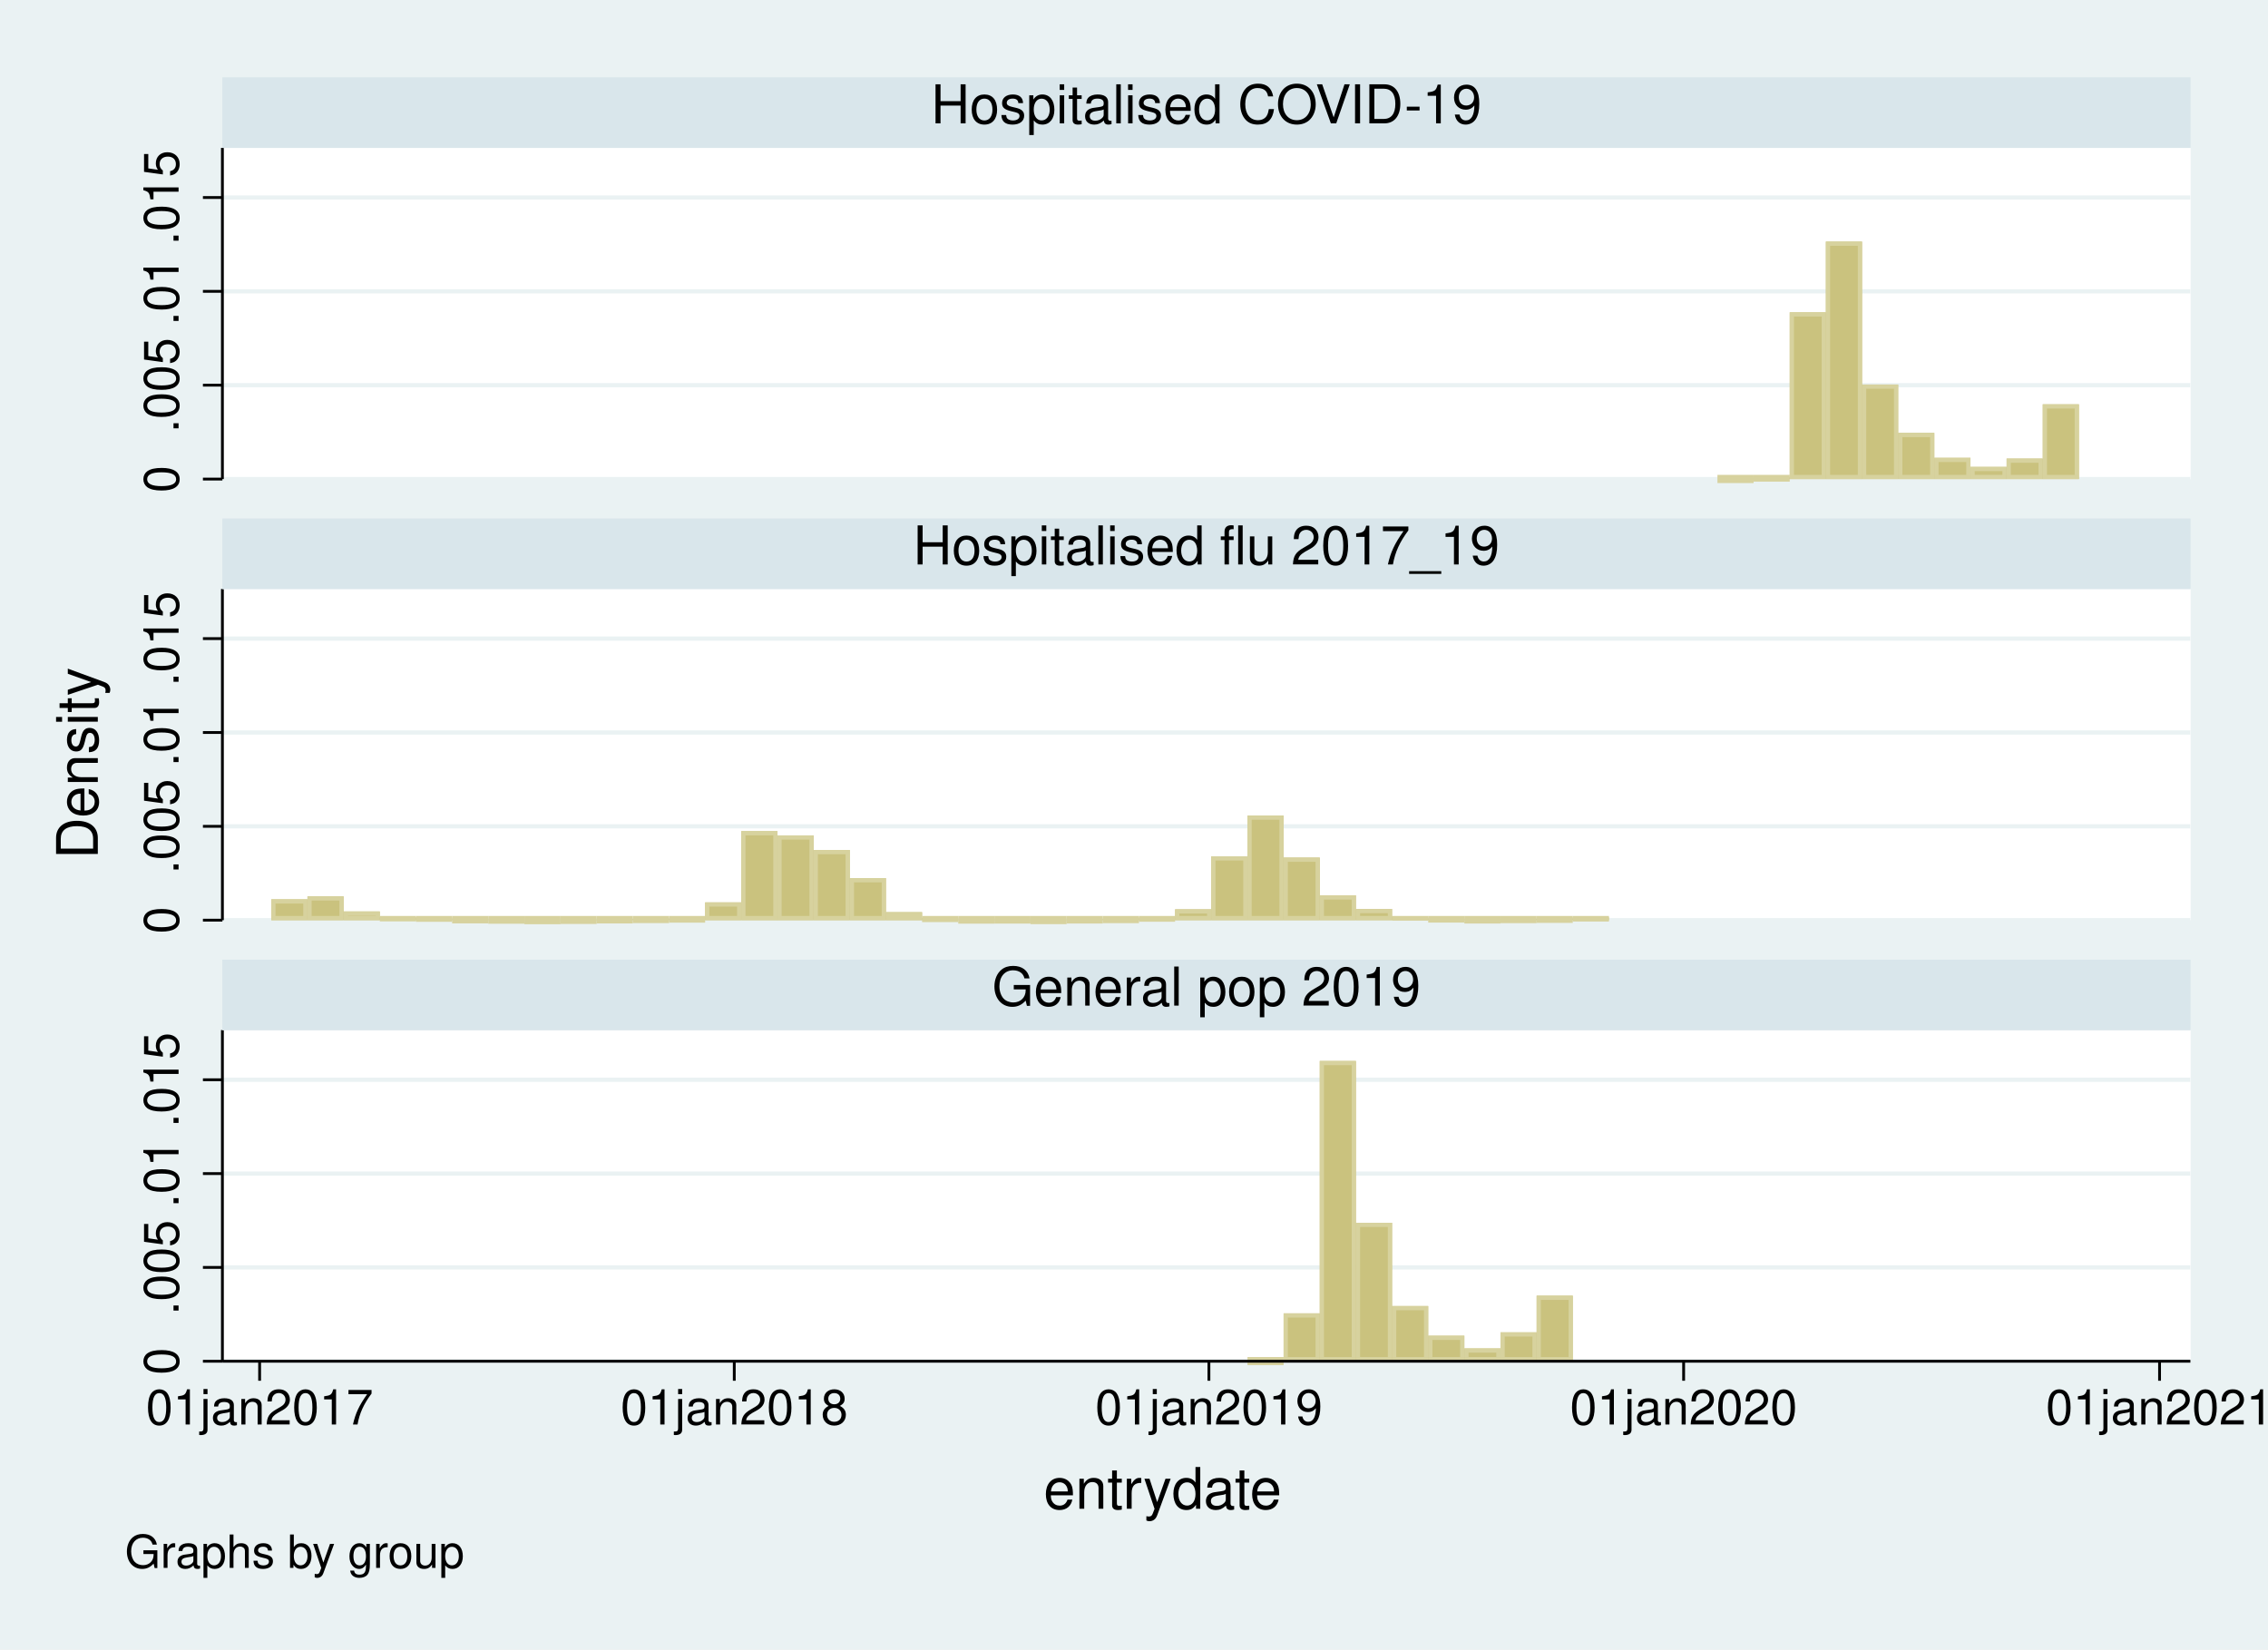
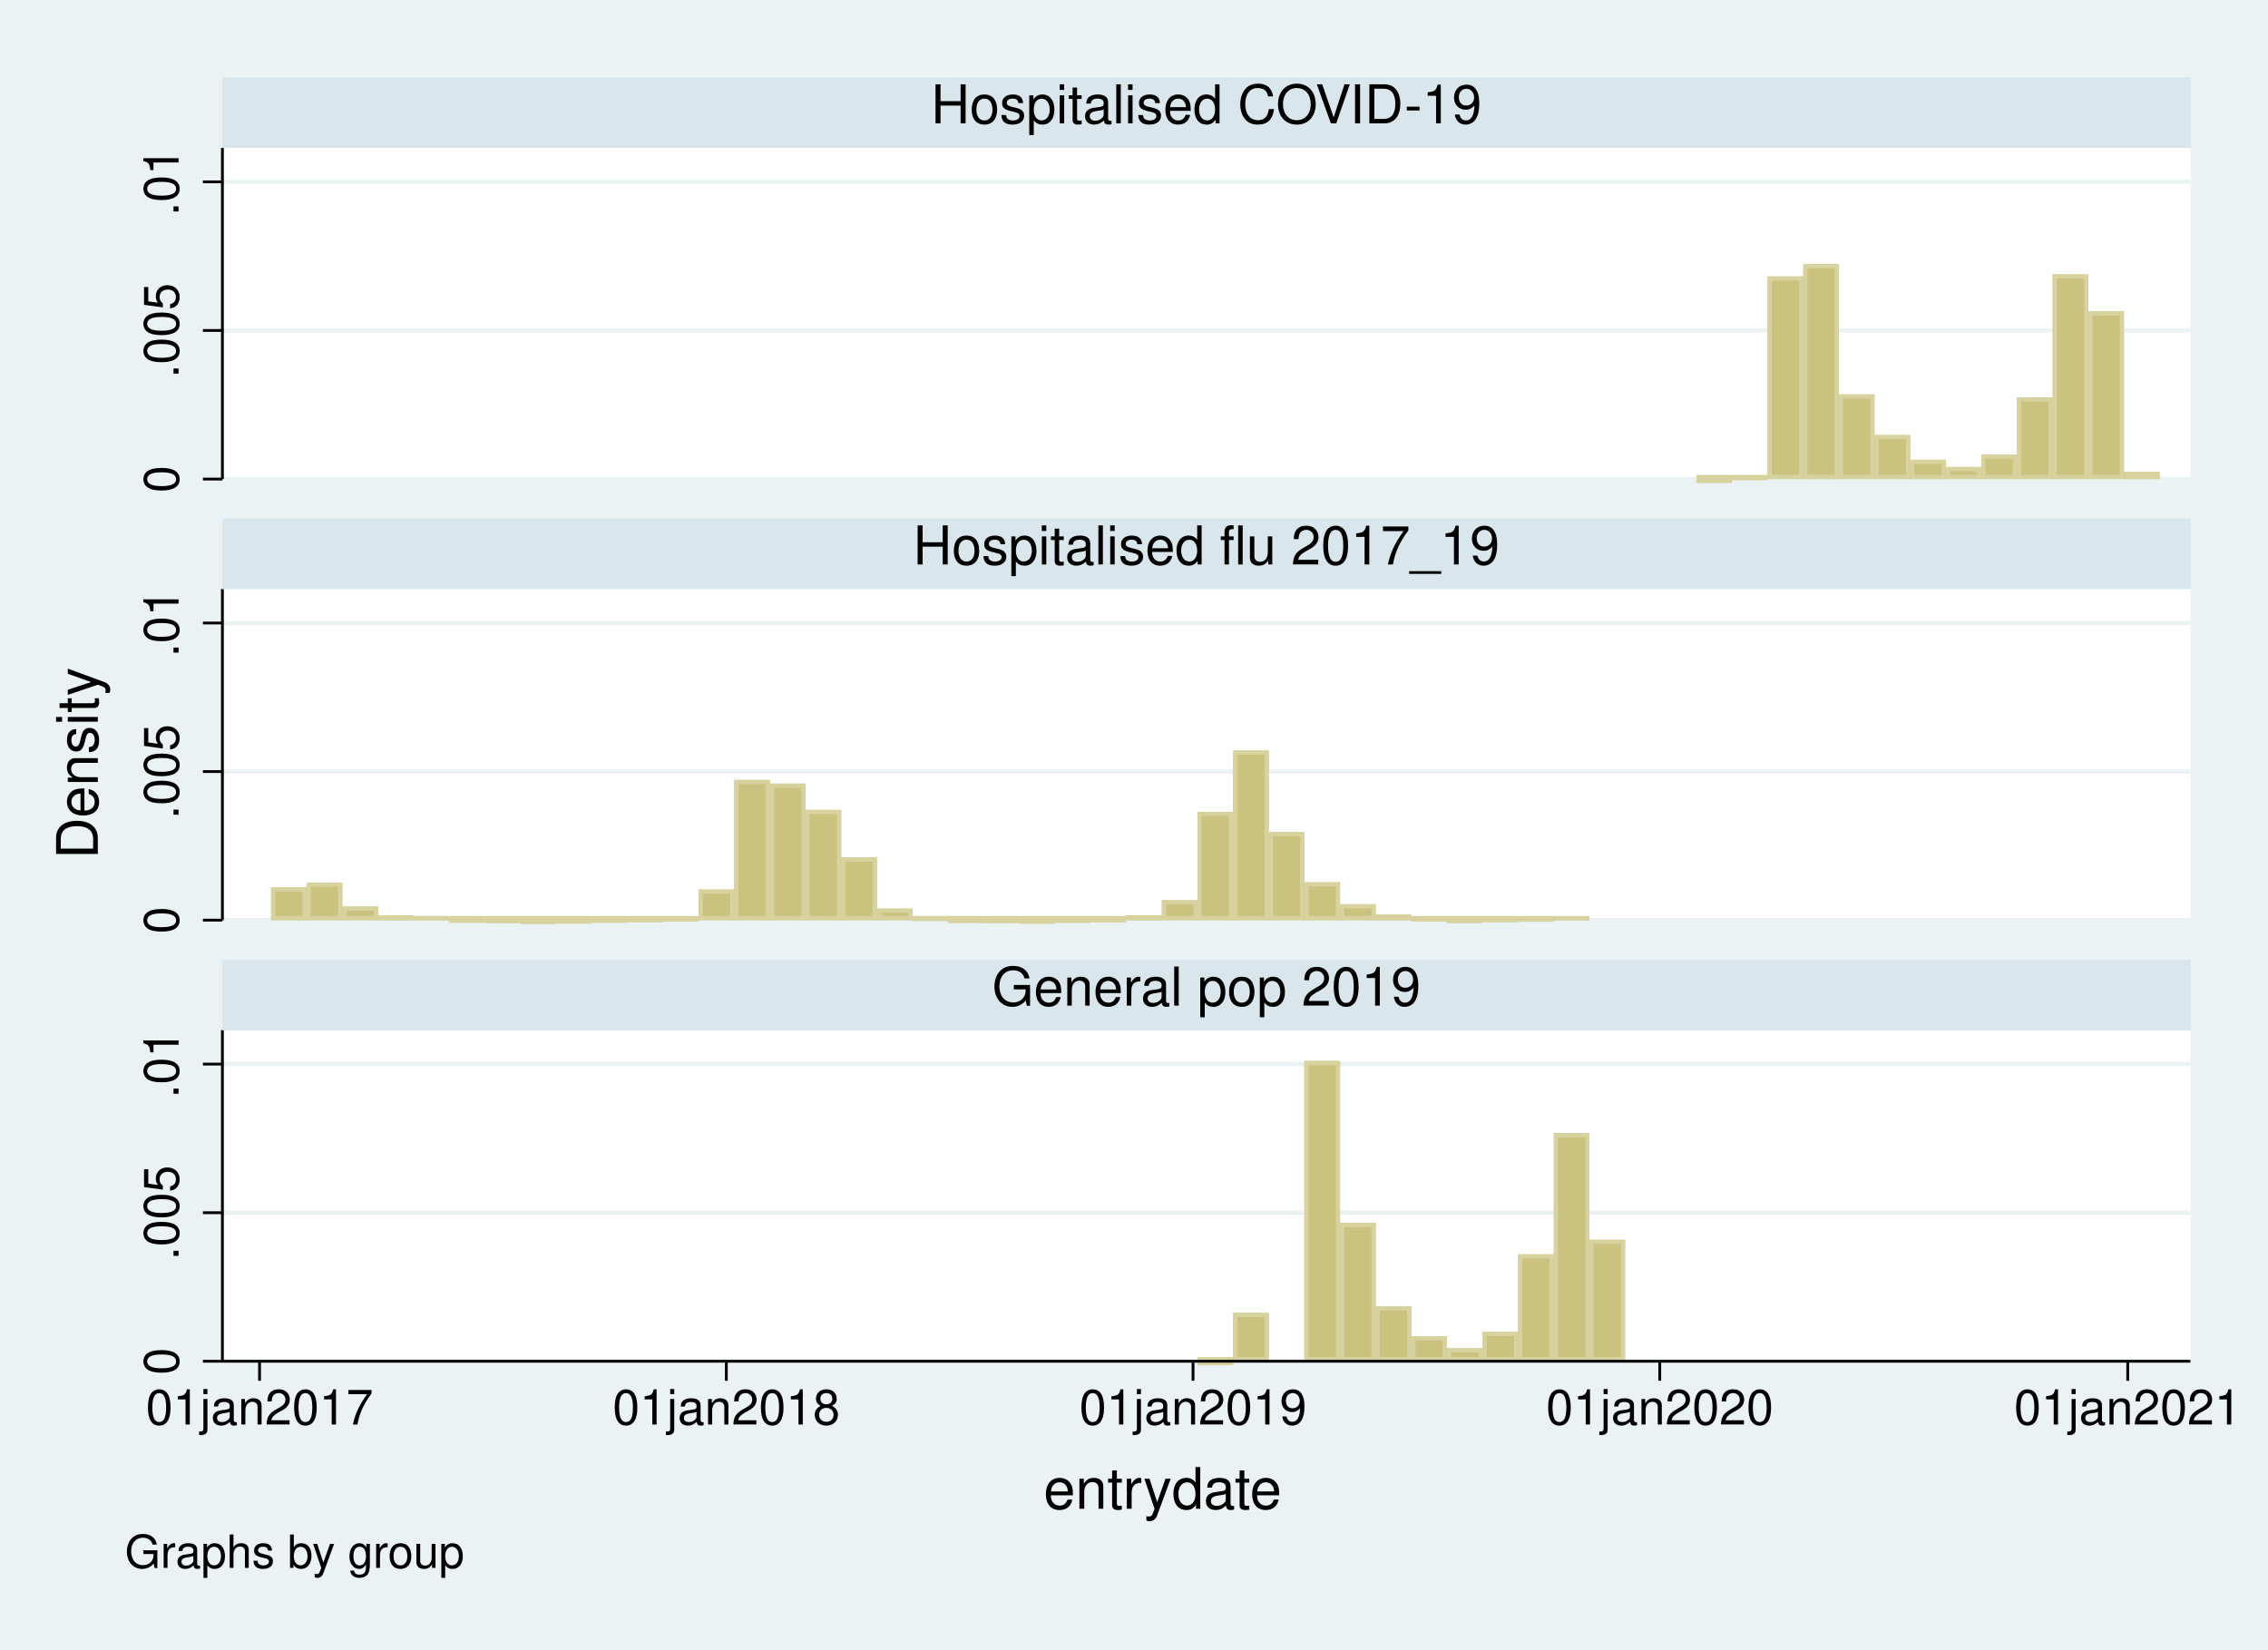
<svg xmlns="http://www.w3.org/2000/svg" version="1.1" width="5.50in" height="4.00in" viewBox="0 0 3960 2880">
  <rect x="0" y="0" width="3960" height="2880" style="fill:#EAF2F3;stroke:none" />
  <rect x="0.00" y="0.00" width="3959.88" height="2880.00" style="fill:#EAF2F3" />
  <rect x="2.88" y="2.88" width="3954.12" height="2874.24" style="fill:none;stroke:#EAF2F3;stroke-width:5.76" />
  <rect x="388.33" y="258.27" width="3436.17" height="578.30" style="fill:#FFFFFF" />
  <rect x="390.78" y="260.72" width="3431.27" height="573.41" style="fill:none;stroke:#FFFFFF;stroke-width:4.90" />
  <line x1="388.33" y1="836.58" x2="3824.49" y2="836.58" style="stroke:#EAF2F3;stroke-width:7.34" />
-   <line x1="388.33" y1="672.60" x2="3824.49" y2="672.60" style="stroke:#EAF2F3;stroke-width:7.34" />
-   <line x1="388.33" y1="508.75" x2="3824.49" y2="508.75" style="stroke:#EAF2F3;stroke-width:7.34" />
-   <line x1="388.33" y1="344.90" x2="3824.49" y2="344.90" style="stroke:#EAF2F3;stroke-width:7.34" />
+   <line x1="388.33" y1="577.06" x2="3824.49" y2="577.06" style="stroke:#EAF2F3;stroke-width:7.34" />
+   <line x1="388.33" y1="317.55" x2="3824.49" y2="317.55" style="stroke:#EAF2F3;stroke-width:7.34" />
  <rect x="388.33" y="1028.52" width="3436.17" height="578.30" style="fill:#FFFFFF" />
  <rect x="390.78" y="1030.97" width="3431.27" height="573.41" style="fill:none;stroke:#FFFFFF;stroke-width:4.90" />
  <line x1="388.33" y1="1606.82" x2="3824.49" y2="1606.82" style="stroke:#EAF2F3;stroke-width:7.34" />
-   <line x1="388.33" y1="1442.97" x2="3824.49" y2="1442.97" style="stroke:#EAF2F3;stroke-width:7.34" />
-   <line x1="388.33" y1="1279.12" x2="3824.49" y2="1279.12" style="stroke:#EAF2F3;stroke-width:7.34" />
-   <line x1="388.33" y1="1115.15" x2="3824.49" y2="1115.15" style="stroke:#EAF2F3;stroke-width:7.34" />
+   <line x1="388.33" y1="1347.31" x2="3824.49" y2="1347.31" style="stroke:#EAF2F3;stroke-width:7.34" />
+   <line x1="388.33" y1="1087.92" x2="3824.49" y2="1087.92" style="stroke:#EAF2F3;stroke-width:7.34" />
  <rect x="388.33" y="1798.76" width="3436.17" height="578.30" style="fill:#FFFFFF" />
  <rect x="390.78" y="1801.21" width="3431.27" height="573.41" style="fill:none;stroke:#FFFFFF;stroke-width:4.90" />
  <line x1="388.33" y1="2377.06" x2="3824.49" y2="2377.06" style="stroke:#EAF2F3;stroke-width:7.34" />
-   <line x1="388.33" y1="2213.21" x2="3824.49" y2="2213.21" style="stroke:#EAF2F3;stroke-width:7.34" />
-   <line x1="388.33" y1="2049.36" x2="3824.49" y2="2049.36" style="stroke:#EAF2F3;stroke-width:7.34" />
-   <line x1="388.33" y1="1885.51" x2="3824.49" y2="1885.51" style="stroke:#EAF2F3;stroke-width:7.34" />
-   <rect x="2998.71" y="836.20" width="63.11" height="0.37" style="fill:#CAC27E" />
-   <rect x="3002.38" y="832.90" width="55.77" height="6.97" style="fill:none;stroke:#D7D29E;stroke-width:7.34" />
-   <rect x="3061.82" y="833.73" width="63.11" height="2.85" style="fill:#CAC27E" />
-   <rect x="3065.49" y="832.90" width="55.77" height="4.50" style="fill:none;stroke:#D7D29E;stroke-width:7.34" />
-   <rect x="3124.93" y="545.38" width="63.11" height="291.19" style="fill:#CAC27E" />
-   <rect x="3128.61" y="549.06" width="55.77" height="283.85" style="fill:none;stroke:#D7D29E;stroke-width:7.34" />
-   <rect x="3188.05" y="421.88" width="63.11" height="414.70" style="fill:#CAC27E" />
-   <rect x="3191.72" y="425.55" width="55.77" height="407.36" style="fill:none;stroke:#D7D29E;stroke-width:7.34" />
-   <rect x="3251.16" y="671.49" width="63.11" height="165.09" style="fill:#CAC27E" />
-   <rect x="3254.83" y="675.16" width="55.77" height="157.74" style="fill:none;stroke:#D7D29E;stroke-width:7.34" />
-   <rect x="3314.27" y="756.01" width="63.11" height="80.56" style="fill:#CAC27E" />
-   <rect x="3317.94" y="759.68" width="55.77" height="73.22" style="fill:none;stroke:#D7D29E;stroke-width:7.34" />
-   <rect x="3377.39" y="799.45" width="63.11" height="37.13" style="fill:#CAC27E" />
-   <rect x="3381.06" y="803.12" width="55.77" height="29.78" style="fill:none;stroke:#D7D29E;stroke-width:7.34" />
-   <rect x="3440.50" y="815.29" width="63.11" height="21.29" style="fill:#CAC27E" />
-   <rect x="3444.17" y="818.96" width="55.77" height="13.94" style="fill:none;stroke:#D7D29E;stroke-width:7.34" />
-   <rect x="3503.61" y="800.81" width="63.11" height="35.76" style="fill:#CAC27E" />
-   <rect x="3507.28" y="804.48" width="55.77" height="28.42" style="fill:none;stroke:#D7D29E;stroke-width:7.34" />
-   <rect x="3566.72" y="706.02" width="63.11" height="130.56" style="fill:#CAC27E" />
-   <rect x="3570.39" y="709.69" width="55.77" height="123.22" style="fill:none;stroke:#D7D29E;stroke-width:7.34" />
-   <rect x="473.71" y="1570.44" width="63.11" height="36.38" style="fill:#CAC27E" />
-   <rect x="477.39" y="1574.11" width="55.77" height="29.04" style="fill:none;stroke:#D7D29E;stroke-width:7.34" />
-   <rect x="536.83" y="1565.24" width="63.11" height="41.58" style="fill:#CAC27E" />
-   <rect x="540.50" y="1568.91" width="55.77" height="34.24" style="fill:none;stroke:#D7D29E;stroke-width:7.34" />
-   <rect x="600.06" y="1591.60" width="63.11" height="15.22" style="fill:#CAC27E" />
-   <rect x="603.74" y="1595.27" width="55.77" height="7.88" style="fill:none;stroke:#D7D29E;stroke-width:7.34" />
-   <rect x="663.18" y="1601.62" width="63.11" height="5.20" style="fill:#CAC27E" />
-   <rect x="666.85" y="1603.15" width="55.77" height="2.15" style="fill:none;stroke:#D7D29E;stroke-width:7.34" />
-   <rect x="726.29" y="1602.37" width="63.11" height="4.46" style="fill:#CAC27E" />
-   <rect x="729.96" y="1603.15" width="55.77" height="2.89" style="fill:none;stroke:#D7D29E;stroke-width:7.34" />
-   <rect x="789.40" y="1605.09" width="63.11" height="1.73" style="fill:#CAC27E" />
-   <rect x="793.07" y="1603.15" width="55.77" height="5.61" style="fill:none;stroke:#D7D29E;stroke-width:7.34" />
-   <rect x="852.51" y="1605.71" width="63.11" height="1.11" style="fill:#CAC27E" />
-   <rect x="856.19" y="1603.15" width="55.77" height="6.23" style="fill:none;stroke:#D7D29E;stroke-width:7.34" />
-   <rect x="915.63" y="1606.57" width="63.11" height="0.25" style="fill:#CAC27E" />
-   <rect x="919.30" y="1603.15" width="55.77" height="7.10" style="fill:none;stroke:#D7D29E;stroke-width:7.34" />
-   <rect x="978.74" y="1606.08" width="63.11" height="0.74" style="fill:#CAC27E" />
-   <rect x="982.41" y="1603.15" width="55.77" height="6.60" style="fill:none;stroke:#D7D29E;stroke-width:7.34" />
-   <rect x="1041.85" y="1605.21" width="63.11" height="1.61" style="fill:#CAC27E" />
-   <rect x="1045.52" y="1603.15" width="55.77" height="5.73" style="fill:none;stroke:#D7D29E;stroke-width:7.34" />
-   <rect x="1104.96" y="1604.59" width="63.11" height="2.23" style="fill:#CAC27E" />
-   <rect x="1108.64" y="1603.15" width="55.77" height="5.12" style="fill:none;stroke:#D7D29E;stroke-width:7.34" />
-   <rect x="1168.08" y="1603.85" width="63.11" height="2.97" style="fill:#CAC27E" />
-   <rect x="1171.75" y="1603.15" width="55.77" height="4.37" style="fill:none;stroke:#D7D29E;stroke-width:7.34" />
-   <rect x="1231.19" y="1575.76" width="63.11" height="31.06" style="fill:#CAC27E" />
-   <rect x="1234.86" y="1579.43" width="55.77" height="23.72" style="fill:none;stroke:#D7D29E;stroke-width:7.34" />
-   <rect x="1294.30" y="1451.39" width="63.24" height="155.43" style="fill:#CAC27E" />
-   <rect x="1297.97" y="1455.06" width="55.89" height="148.09" style="fill:none;stroke:#D7D29E;stroke-width:7.34" />
-   <rect x="1357.41" y="1458.81" width="63.24" height="148.01" style="fill:#CAC27E" />
-   <rect x="1361.09" y="1462.48" width="55.89" height="140.67" style="fill:none;stroke:#D7D29E;stroke-width:7.34" />
-   <rect x="1420.65" y="1484.30" width="63.11" height="122.52" style="fill:#CAC27E" />
-   <rect x="1424.32" y="1487.98" width="55.77" height="115.17" style="fill:none;stroke:#D7D29E;stroke-width:7.34" />
-   <rect x="1483.76" y="1533.43" width="63.11" height="73.39" style="fill:#CAC27E" />
-   <rect x="1487.43" y="1537.11" width="55.77" height="66.04" style="fill:none;stroke:#D7D29E;stroke-width:7.34" />
-   <rect x="1546.88" y="1592.84" width="63.11" height="13.98" style="fill:#CAC27E" />
-   <rect x="1550.55" y="1596.51" width="55.77" height="6.64" style="fill:none;stroke:#D7D29E;stroke-width:7.34" />
-   <rect x="1609.99" y="1602.86" width="63.11" height="3.96" style="fill:#CAC27E" />
-   <rect x="1613.66" y="1603.15" width="55.77" height="3.38" style="fill:none;stroke:#D7D29E;stroke-width:7.34" />
-   <rect x="1673.10" y="1605.58" width="63.11" height="1.24" style="fill:#CAC27E" />
-   <rect x="1676.77" y="1603.15" width="55.77" height="6.11" style="fill:none;stroke:#D7D29E;stroke-width:7.34" />
-   <rect x="1736.21" y="1605.46" width="63.11" height="1.36" style="fill:#CAC27E" />
-   <rect x="1739.88" y="1603.15" width="55.77" height="5.98" style="fill:none;stroke:#D7D29E;stroke-width:7.34" />
-   <rect x="1799.33" y="1606.45" width="63.11" height="0.37" style="fill:#CAC27E" />
-   <rect x="1803.00" y="1603.15" width="55.77" height="6.97" style="fill:none;stroke:#D7D29E;stroke-width:7.34" />
-   <rect x="1862.44" y="1605.34" width="63.11" height="1.49" style="fill:#CAC27E" />
-   <rect x="1866.11" y="1603.15" width="55.77" height="5.86" style="fill:none;stroke:#D7D29E;stroke-width:7.34" />
-   <rect x="1925.55" y="1604.72" width="63.11" height="2.10" style="fill:#CAC27E" />
-   <rect x="1929.22" y="1603.15" width="55.77" height="5.24" style="fill:none;stroke:#D7D29E;stroke-width:7.34" />
-   <rect x="1988.66" y="1602.24" width="63.11" height="4.58" style="fill:#CAC27E" />
-   <rect x="1992.33" y="1603.15" width="55.77" height="2.76" style="fill:none;stroke:#D7D29E;stroke-width:7.34" />
-   <rect x="2051.78" y="1587.89" width="63.11" height="18.93" style="fill:#CAC27E" />
-   <rect x="2055.45" y="1591.56" width="55.77" height="11.59" style="fill:none;stroke:#D7D29E;stroke-width:7.34" />
-   <rect x="2114.89" y="1495.32" width="63.24" height="111.50" style="fill:#CAC27E" />
-   <rect x="2118.56" y="1498.99" width="55.89" height="104.16" style="fill:none;stroke:#D7D29E;stroke-width:7.34" />
-   <rect x="2178.12" y="1424.16" width="63.11" height="182.66" style="fill:#CAC27E" />
-   <rect x="2181.80" y="1427.83" width="55.77" height="175.32" style="fill:none;stroke:#D7D29E;stroke-width:7.34" />
-   <rect x="2241.24" y="1497.55" width="63.11" height="109.27" style="fill:#CAC27E" />
-   <rect x="2244.91" y="1501.22" width="55.77" height="101.93" style="fill:none;stroke:#D7D29E;stroke-width:7.34" />
-   <rect x="2304.35" y="1563.51" width="63.11" height="43.31" style="fill:#CAC27E" />
-   <rect x="2308.02" y="1567.18" width="55.77" height="35.97" style="fill:none;stroke:#D7D29E;stroke-width:7.34" />
-   <rect x="2367.46" y="1587.27" width="63.11" height="19.55" style="fill:#CAC27E" />
-   <rect x="2371.13" y="1590.94" width="55.77" height="12.21" style="fill:none;stroke:#D7D29E;stroke-width:7.34" />
-   <rect x="2430.57" y="1600.26" width="63.11" height="6.56" style="fill:#CAC27E" />
-   <rect x="2434.25" y="1603.15" width="55.77" height="0.78" style="fill:none;stroke:#D7D29E;stroke-width:7.34" />
-   <rect x="2493.69" y="1603.73" width="63.11" height="3.09" style="fill:#CAC27E" />
-   <rect x="2497.36" y="1603.15" width="55.77" height="4.25" style="fill:none;stroke:#D7D29E;stroke-width:7.34" />
-   <rect x="2556.80" y="1605.34" width="63.11" height="1.49" style="fill:#CAC27E" />
-   <rect x="2560.47" y="1603.15" width="55.77" height="5.86" style="fill:none;stroke:#D7D29E;stroke-width:7.34" />
-   <rect x="2619.91" y="1604.72" width="63.11" height="2.10" style="fill:#CAC27E" />
-   <rect x="2623.58" y="1603.15" width="55.77" height="5.24" style="fill:none;stroke:#D7D29E;stroke-width:7.34" />
-   <rect x="2683.02" y="1604.22" width="63.11" height="2.60" style="fill:#CAC27E" />
-   <rect x="2686.70" y="1603.15" width="55.77" height="4.74" style="fill:none;stroke:#D7D29E;stroke-width:7.34" />
-   <rect x="2746.14" y="1601.87" width="63.11" height="4.95" style="fill:#CAC27E" />
-   <rect x="2749.81" y="1603.15" width="55.77" height="2.39" style="fill:none;stroke:#D7D29E;stroke-width:7.34" />
-   <rect x="2178.12" y="2376.57" width="63.11" height="0.50" style="fill:#CAC27E" />
-   <rect x="2181.80" y="2373.39" width="55.77" height="6.85" style="fill:none;stroke:#D7D29E;stroke-width:7.34" />
-   <rect x="2241.24" y="2293.41" width="63.11" height="83.66" style="fill:#CAC27E" />
-   <rect x="2244.91" y="2297.08" width="55.77" height="76.31" style="fill:none;stroke:#D7D29E;stroke-width:7.34" />
-   <rect x="2304.35" y="1852.72" width="63.11" height="524.35" style="fill:#CAC27E" />
-   <rect x="2308.02" y="1856.39" width="55.77" height="517.00" style="fill:none;stroke:#D7D29E;stroke-width:7.34" />
-   <rect x="2367.46" y="2135.25" width="63.11" height="241.82" style="fill:#CAC27E" />
-   <rect x="2371.13" y="2138.92" width="55.77" height="234.47" style="fill:none;stroke:#D7D29E;stroke-width:7.34" />
-   <rect x="2430.57" y="2280.66" width="63.11" height="96.40" style="fill:#CAC27E" />
-   <rect x="2434.25" y="2284.33" width="55.77" height="89.06" style="fill:none;stroke:#D7D29E;stroke-width:7.34" />
-   <rect x="2493.69" y="2332.51" width="63.11" height="44.55" style="fill:#CAC27E" />
-   <rect x="2497.36" y="2336.18" width="55.77" height="37.21" style="fill:none;stroke:#D7D29E;stroke-width:7.34" />
-   <rect x="2556.80" y="2354.66" width="63.11" height="22.40" style="fill:#CAC27E" />
-   <rect x="2560.47" y="2358.34" width="55.77" height="15.06" style="fill:none;stroke:#D7D29E;stroke-width:7.34" />
-   <rect x="2619.91" y="2326.57" width="63.11" height="50.49" style="fill:#CAC27E" />
-   <rect x="2623.58" y="2330.24" width="55.77" height="43.15" style="fill:none;stroke:#D7D29E;stroke-width:7.34" />
-   <rect x="2683.02" y="2262.59" width="63.11" height="114.47" style="fill:#CAC27E" />
-   <rect x="2686.70" y="2266.26" width="55.77" height="107.13" style="fill:none;stroke:#D7D29E;stroke-width:7.34" />
+   <line x1="388.33" y1="2117.68" x2="3824.49" y2="2117.68" style="stroke:#EAF2F3;stroke-width:7.34" />
+   <line x1="388.33" y1="1858.16" x2="3824.49" y2="1858.16" style="stroke:#EAF2F3;stroke-width:7.34" />
+   <rect x="2961.83" y="836.20" width="62.25" height="0.37" style="fill:#CAC27E" />
+   <rect x="2965.50" y="832.90" width="54.90" height="6.97" style="fill:none;stroke:#D7D29E;stroke-width:7.34" />
+   <rect x="3024.08" y="831.50" width="62.25" height="5.07" style="fill:#CAC27E" />
+   <rect x="3027.75" y="832.90" width="54.90" height="2.27" style="fill:none;stroke:#D7D29E;stroke-width:7.34" />
+   <rect x="3086.32" y="482.76" width="62.25" height="353.81" style="fill:#CAC27E" />
+   <rect x="3090.00" y="486.44" width="54.90" height="346.47" style="fill:none;stroke:#D7D29E;stroke-width:7.34" />
+   <rect x="3148.57" y="461.11" width="62.12" height="375.47" style="fill:#CAC27E" />
+   <rect x="3152.24" y="464.78" width="54.78" height="368.13" style="fill:none;stroke:#D7D29E;stroke-width:7.34" />
+   <rect x="3210.69" y="688.69" width="62.25" height="147.89" style="fill:#CAC27E" />
+   <rect x="3214.37" y="692.36" width="54.90" height="140.54" style="fill:none;stroke:#D7D29E;stroke-width:7.34" />
+   <rect x="3272.94" y="759.72" width="62.25" height="76.85" style="fill:#CAC27E" />
+   <rect x="3276.61" y="763.40" width="54.90" height="69.51" style="fill:none;stroke:#D7D29E;stroke-width:7.34" />
+   <rect x="3335.19" y="802.92" width="62.25" height="33.66" style="fill:#CAC27E" />
+   <rect x="3338.86" y="806.59" width="54.90" height="26.32" style="fill:none;stroke:#D7D29E;stroke-width:7.34" />
+   <rect x="3397.43" y="815.54" width="62.12" height="21.04" style="fill:#CAC27E" />
+   <rect x="3401.10" y="819.21" width="54.78" height="13.69" style="fill:none;stroke:#D7D29E;stroke-width:7.34" />
+   <rect x="3459.55" y="793.63" width="62.25" height="42.94" style="fill:#CAC27E" />
+   <rect x="3463.23" y="797.31" width="54.90" height="35.60" style="fill:none;stroke:#D7D29E;stroke-width:7.34" />
+   <rect x="3521.80" y="694.01" width="62.25" height="142.56" style="fill:#CAC27E" />
+   <rect x="3525.47" y="697.68" width="54.90" height="135.22" style="fill:none;stroke:#D7D29E;stroke-width:7.34" />
+   <rect x="3584.05" y="479.17" width="62.25" height="357.40" style="fill:#CAC27E" />
+   <rect x="3587.72" y="482.85" width="54.90" height="350.06" style="fill:none;stroke:#D7D29E;stroke-width:7.34" />
+   <rect x="3646.29" y="543.65" width="62.12" height="292.93" style="fill:#CAC27E" />
+   <rect x="3649.97" y="547.32" width="54.78" height="285.58" style="fill:none;stroke:#D7D29E;stroke-width:7.34" />
+   <rect x="3708.42" y="823.71" width="62.25" height="12.87" style="fill:#CAC27E" />
+   <rect x="3712.09" y="827.38" width="54.90" height="5.53" style="fill:none;stroke:#D7D29E;stroke-width:7.34" />
+   <rect x="473.34" y="1549.27" width="62.12" height="57.55" style="fill:#CAC27E" />
+   <rect x="477.02" y="1552.95" width="54.78" height="50.20" style="fill:none;stroke:#D7D29E;stroke-width:7.34" />
+   <rect x="535.47" y="1541.35" width="62.25" height="65.47" style="fill:#CAC27E" />
+   <rect x="539.14" y="1545.03" width="54.90" height="58.12" style="fill:none;stroke:#D7D29E;stroke-width:7.34" />
+   <rect x="597.71" y="1583.18" width="62.25" height="23.64" style="fill:#CAC27E" />
+   <rect x="601.38" y="1586.86" width="54.90" height="16.29" style="fill:none;stroke:#D7D29E;stroke-width:7.34" />
+   <rect x="659.96" y="1598.65" width="62.25" height="8.17" style="fill:#CAC27E" />
+   <rect x="663.63" y="1602.32" width="54.90" height="0.82" style="fill:none;stroke:#D7D29E;stroke-width:7.34" />
+   <rect x="722.21" y="1599.77" width="62.12" height="7.05" style="fill:#CAC27E" />
+   <rect x="725.88" y="1603.15" width="54.78" height="0.29" style="fill:none;stroke:#D7D29E;stroke-width:7.34" />
+   <rect x="784.33" y="1604.22" width="62.25" height="2.60" style="fill:#CAC27E" />
+   <rect x="788.00" y="1603.15" width="54.90" height="4.74" style="fill:none;stroke:#D7D29E;stroke-width:7.34" />
+   <rect x="846.57" y="1604.96" width="62.25" height="1.86" style="fill:#CAC27E" />
+   <rect x="850.25" y="1603.15" width="54.90" height="5.49" style="fill:none;stroke:#D7D29E;stroke-width:7.34" />
+   <rect x="908.82" y="1606.45" width="62.25" height="0.37" style="fill:#CAC27E" />
+   <rect x="912.49" y="1603.15" width="54.90" height="6.97" style="fill:none;stroke:#D7D29E;stroke-width:7.34" />
+   <rect x="971.07" y="1605.58" width="62.12" height="1.24" style="fill:#CAC27E" />
+   <rect x="974.74" y="1603.15" width="54.78" height="6.11" style="fill:none;stroke:#D7D29E;stroke-width:7.34" />
+   <rect x="1033.19" y="1604.22" width="62.25" height="2.60" style="fill:#CAC27E" />
+   <rect x="1036.86" y="1603.15" width="54.90" height="4.74" style="fill:none;stroke:#D7D29E;stroke-width:7.34" />
+   <rect x="1095.43" y="1603.23" width="62.25" height="3.59" style="fill:#CAC27E" />
+   <rect x="1099.11" y="1603.15" width="54.90" height="3.75" style="fill:none;stroke:#D7D29E;stroke-width:7.34" />
+   <rect x="1157.68" y="1601.87" width="62.25" height="4.95" style="fill:#CAC27E" />
+   <rect x="1161.35" y="1603.15" width="54.90" height="2.39" style="fill:none;stroke:#D7D29E;stroke-width:7.34" />
+   <rect x="1219.93" y="1553.36" width="62.12" height="53.46" style="fill:#CAC27E" />
+   <rect x="1223.60" y="1557.03" width="54.78" height="46.12" style="fill:none;stroke:#D7D29E;stroke-width:7.34" />
+   <rect x="1282.05" y="1361.91" width="62.25" height="244.91" style="fill:#CAC27E" />
+   <rect x="1285.72" y="1365.58" width="54.90" height="237.57" style="fill:none;stroke:#D7D29E;stroke-width:7.34" />
+   <rect x="1344.30" y="1368.35" width="62.25" height="238.47" style="fill:#CAC27E" />
+   <rect x="1347.97" y="1372.02" width="54.90" height="231.13" style="fill:none;stroke:#D7D29E;stroke-width:7.34" />
+   <rect x="1406.54" y="1414.26" width="62.25" height="192.56" style="fill:#CAC27E" />
+   <rect x="1410.21" y="1417.93" width="54.90" height="185.22" style="fill:none;stroke:#D7D29E;stroke-width:7.34" />
+   <rect x="1468.79" y="1497.30" width="62.12" height="109.52" style="fill:#CAC27E" />
+   <rect x="1472.46" y="1500.97" width="54.78" height="102.18" style="fill:none;stroke:#D7D29E;stroke-width:7.34" />
+   <rect x="1530.91" y="1586.65" width="62.25" height="20.17" style="fill:#CAC27E" />
+   <rect x="1534.58" y="1590.32" width="54.90" height="12.83" style="fill:none;stroke:#D7D29E;stroke-width:7.34" />
+   <rect x="1593.16" y="1601.00" width="62.25" height="5.82" style="fill:#CAC27E" />
+   <rect x="1596.83" y="1603.15" width="54.90" height="1.53" style="fill:none;stroke:#D7D29E;stroke-width:7.34" />
+   <rect x="1655.40" y="1604.72" width="62.25" height="2.10" style="fill:#CAC27E" />
+   <rect x="1659.08" y="1603.15" width="54.90" height="5.24" style="fill:none;stroke:#D7D29E;stroke-width:7.34" />
+   <rect x="1717.65" y="1604.96" width="62.12" height="1.86" style="fill:#CAC27E" />
+   <rect x="1721.32" y="1603.15" width="54.78" height="5.49" style="fill:none;stroke:#D7D29E;stroke-width:7.34" />
+   <rect x="1779.77" y="1605.95" width="62.25" height="0.87" style="fill:#CAC27E" />
+   <rect x="1783.44" y="1603.15" width="54.90" height="6.48" style="fill:none;stroke:#D7D29E;stroke-width:7.34" />
+   <rect x="1842.02" y="1604.47" width="62.25" height="2.35" style="fill:#CAC27E" />
+   <rect x="1845.69" y="1603.15" width="54.90" height="4.99" style="fill:none;stroke:#D7D29E;stroke-width:7.34" />
+   <rect x="1904.27" y="1603.36" width="62.12" height="3.47" style="fill:#CAC27E" />
+   <rect x="1907.94" y="1603.15" width="54.78" height="3.88" style="fill:none;stroke:#D7D29E;stroke-width:7.34" />
+   <rect x="1966.39" y="1598.40" width="62.25" height="8.42" style="fill:#CAC27E" />
+   <rect x="1970.06" y="1602.08" width="54.90" height="1.07" style="fill:none;stroke:#D7D29E;stroke-width:7.34" />
+   <rect x="2028.63" y="1572.05" width="62.25" height="34.77" style="fill:#CAC27E" />
+   <rect x="2032.31" y="1575.72" width="54.90" height="27.43" style="fill:none;stroke:#D7D29E;stroke-width:7.34" />
+   <rect x="2090.88" y="1417.72" width="62.25" height="189.10" style="fill:#CAC27E" />
+   <rect x="2094.55" y="1421.40" width="54.90" height="181.75" style="fill:none;stroke:#D7D29E;stroke-width:7.34" />
+   <rect x="2153.13" y="1310.68" width="62.12" height="296.14" style="fill:#CAC27E" />
+   <rect x="2156.80" y="1314.35" width="54.78" height="288.80" style="fill:none;stroke:#D7D29E;stroke-width:7.34" />
+   <rect x="2215.25" y="1453.12" width="62.25" height="153.70" style="fill:#CAC27E" />
+   <rect x="2218.92" y="1456.79" width="54.90" height="146.36" style="fill:none;stroke:#D7D29E;stroke-width:7.34" />
+   <rect x="2277.49" y="1540.74" width="62.25" height="66.08" style="fill:#CAC27E" />
+   <rect x="2281.17" y="1544.41" width="54.90" height="58.74" style="fill:none;stroke:#D7D29E;stroke-width:7.34" />
+   <rect x="2339.74" y="1578.98" width="62.25" height="27.84" style="fill:#CAC27E" />
+   <rect x="2343.41" y="1582.65" width="54.90" height="20.50" style="fill:none;stroke:#D7D29E;stroke-width:7.34" />
+   <rect x="2401.99" y="1597.04" width="62.12" height="9.78" style="fill:#CAC27E" />
+   <rect x="2405.66" y="1600.72" width="54.78" height="2.43" style="fill:none;stroke:#D7D29E;stroke-width:7.34" />
+   <rect x="2464.11" y="1602.12" width="62.25" height="4.70" style="fill:#CAC27E" />
+   <rect x="2467.78" y="1603.15" width="54.90" height="2.64" style="fill:none;stroke:#D7D29E;stroke-width:7.34" />
+   <rect x="2526.36" y="1604.84" width="62.25" height="1.98" style="fill:#CAC27E" />
+   <rect x="2530.03" y="1603.15" width="54.90" height="5.36" style="fill:none;stroke:#D7D29E;stroke-width:7.34" />
+   <rect x="2588.60" y="1603.11" width="62.25" height="3.71" style="fill:#CAC27E" />
+   <rect x="2592.27" y="1603.15" width="54.90" height="3.63" style="fill:none;stroke:#D7D29E;stroke-width:7.34" />
+   <rect x="2650.85" y="1602.24" width="62.12" height="4.58" style="fill:#CAC27E" />
+   <rect x="2654.52" y="1603.15" width="54.78" height="2.76" style="fill:none;stroke:#D7D29E;stroke-width:7.34" />
+   <rect x="2712.97" y="1600.01" width="62.25" height="6.81" style="fill:#CAC27E" />
+   <rect x="2716.64" y="1603.15" width="54.90" height="0.54" style="fill:none;stroke:#D7D29E;stroke-width:7.34" />
+   <rect x="2090.88" y="2376.69" width="62.25" height="0.37" style="fill:#CAC27E" />
+   <rect x="2094.55" y="2373.39" width="54.90" height="6.97" style="fill:none;stroke:#D7D29E;stroke-width:7.34" />
+   <rect x="2153.13" y="2292.66" width="62.12" height="84.40" style="fill:#CAC27E" />
+   <rect x="2156.80" y="2296.34" width="54.78" height="77.06" style="fill:none;stroke:#D7D29E;stroke-width:7.34" />
+   <rect x="2277.49" y="1852.72" width="62.25" height="524.35" style="fill:#CAC27E" />
+   <rect x="2281.17" y="1856.39" width="54.90" height="517.00" style="fill:none;stroke:#D7D29E;stroke-width:7.34" />
+   <rect x="2339.74" y="2135.37" width="62.25" height="241.69" style="fill:#CAC27E" />
+   <rect x="2343.41" y="2139.04" width="54.90" height="234.35" style="fill:none;stroke:#D7D29E;stroke-width:7.34" />
+   <rect x="2401.99" y="2280.91" width="62.12" height="96.16" style="fill:#CAC27E" />
+   <rect x="2405.66" y="2284.58" width="54.78" height="88.81" style="fill:none;stroke:#D7D29E;stroke-width:7.34" />
+   <rect x="2464.11" y="2333.26" width="62.25" height="43.81" style="fill:#CAC27E" />
+   <rect x="2467.78" y="2336.93" width="54.90" height="36.47" style="fill:none;stroke:#D7D29E;stroke-width:7.34" />
+   <rect x="2526.36" y="2354.54" width="62.25" height="22.52" style="fill:#CAC27E" />
+   <rect x="2530.03" y="2358.21" width="54.90" height="15.18" style="fill:none;stroke:#D7D29E;stroke-width:7.34" />
+   <rect x="2588.60" y="2325.95" width="62.25" height="51.11" style="fill:#CAC27E" />
+   <rect x="2592.27" y="2329.63" width="54.90" height="43.77" style="fill:none;stroke:#D7D29E;stroke-width:7.34" />
+   <rect x="2650.85" y="2190.32" width="62.12" height="186.74" style="fill:#CAC27E" />
+   <rect x="2654.52" y="2193.99" width="54.78" height="179.40" style="fill:none;stroke:#D7D29E;stroke-width:7.34" />
+   <rect x="2712.97" y="1978.70" width="62.25" height="398.36" style="fill:#CAC27E" />
+   <rect x="2716.64" y="1982.37" width="54.90" height="391.02" style="fill:none;stroke:#D7D29E;stroke-width:7.34" />
+   <rect x="2775.22" y="2164.95" width="62.25" height="212.11" style="fill:#CAC27E" />
+   <rect x="2778.89" y="2168.62" width="54.90" height="204.77" style="fill:none;stroke:#D7D29E;stroke-width:7.34" />
  <line x1="388.33" y1="836.58" x2="388.33" y2="258.27" style="stroke:#000000;stroke-width:4.90" />
  <line x1="388.33" y1="836.58" x2="354.30" y2="836.58" style="stroke:#000000;stroke-width:4.90" />
  <text x="311.78" y="836.58" style="font-family:'Helvetica';font-size:85.02px;fill:#000000" transform="rotate(-90 311.78,836.58)" text-anchor="middle">0</text>
-   <line x1="388.33" y1="672.60" x2="354.30" y2="672.60" style="stroke:#000000;stroke-width:4.90" />
-   <text x="311.78" y="672.60" style="font-family:'Helvetica';font-size:85.02px;fill:#000000" transform="rotate(-90 311.78,672.60)" text-anchor="middle">.005</text>
-   <line x1="388.33" y1="508.75" x2="354.30" y2="508.75" style="stroke:#000000;stroke-width:4.90" />
-   <text x="311.78" y="508.75" style="font-family:'Helvetica';font-size:85.02px;fill:#000000" transform="rotate(-90 311.78,508.75)" text-anchor="middle">.01</text>
-   <line x1="388.33" y1="344.90" x2="354.30" y2="344.90" style="stroke:#000000;stroke-width:4.90" />
-   <text x="311.78" y="344.90" style="font-family:'Helvetica';font-size:85.02px;fill:#000000" transform="rotate(-90 311.78,344.90)" text-anchor="middle">.015</text>
+   <line x1="388.33" y1="577.06" x2="354.30" y2="577.06" style="stroke:#000000;stroke-width:4.90" />
+   <text x="311.78" y="577.06" style="font-family:'Helvetica';font-size:85.02px;fill:#000000" transform="rotate(-90 311.78,577.06)" text-anchor="middle">.005</text>
+   <line x1="388.33" y1="317.55" x2="354.30" y2="317.55" style="stroke:#000000;stroke-width:4.90" />
+   <text x="311.78" y="317.55" style="font-family:'Helvetica';font-size:85.02px;fill:#000000" transform="rotate(-90 311.78,317.55)" text-anchor="middle">.01</text>
  <line x1="388.33" y1="1606.82" x2="388.33" y2="1028.52" style="stroke:#000000;stroke-width:4.90" />
  <line x1="388.33" y1="1606.82" x2="354.30" y2="1606.82" style="stroke:#000000;stroke-width:4.90" />
  <text x="311.78" y="1606.82" style="font-family:'Helvetica';font-size:85.02px;fill:#000000" transform="rotate(-90 311.78,1606.82)" text-anchor="middle">0</text>
-   <line x1="388.33" y1="1442.97" x2="354.30" y2="1442.97" style="stroke:#000000;stroke-width:4.90" />
-   <text x="311.78" y="1442.97" style="font-family:'Helvetica';font-size:85.02px;fill:#000000" transform="rotate(-90 311.78,1442.97)" text-anchor="middle">.005</text>
-   <line x1="388.33" y1="1279.12" x2="354.30" y2="1279.12" style="stroke:#000000;stroke-width:4.90" />
-   <text x="311.78" y="1279.12" style="font-family:'Helvetica';font-size:85.02px;fill:#000000" transform="rotate(-90 311.78,1279.12)" text-anchor="middle">.01</text>
-   <line x1="388.33" y1="1115.15" x2="354.30" y2="1115.15" style="stroke:#000000;stroke-width:4.90" />
-   <text x="311.78" y="1115.15" style="font-family:'Helvetica';font-size:85.02px;fill:#000000" transform="rotate(-90 311.78,1115.15)" text-anchor="middle">.015</text>
+   <line x1="388.33" y1="1347.31" x2="354.30" y2="1347.31" style="stroke:#000000;stroke-width:4.90" />
+   <text x="311.78" y="1347.31" style="font-family:'Helvetica';font-size:85.02px;fill:#000000" transform="rotate(-90 311.78,1347.31)" text-anchor="middle">.005</text>
+   <line x1="388.33" y1="1087.92" x2="354.30" y2="1087.92" style="stroke:#000000;stroke-width:4.90" />
+   <text x="311.78" y="1087.92" style="font-family:'Helvetica';font-size:85.02px;fill:#000000" transform="rotate(-90 311.78,1087.92)" text-anchor="middle">.01</text>
  <line x1="388.33" y1="2377.06" x2="388.33" y2="1798.76" style="stroke:#000000;stroke-width:4.90" />
  <line x1="388.33" y1="2377.06" x2="354.30" y2="2377.06" style="stroke:#000000;stroke-width:4.90" />
  <text x="311.78" y="2377.06" style="font-family:'Helvetica';font-size:85.02px;fill:#000000" transform="rotate(-90 311.78,2377.06)" text-anchor="middle">0</text>
-   <line x1="388.33" y1="2213.21" x2="354.30" y2="2213.21" style="stroke:#000000;stroke-width:4.90" />
-   <text x="311.78" y="2213.21" style="font-family:'Helvetica';font-size:85.02px;fill:#000000" transform="rotate(-90 311.78,2213.21)" text-anchor="middle">.005</text>
-   <line x1="388.33" y1="2049.36" x2="354.30" y2="2049.36" style="stroke:#000000;stroke-width:4.90" />
-   <text x="311.78" y="2049.36" style="font-family:'Helvetica';font-size:85.02px;fill:#000000" transform="rotate(-90 311.78,2049.36)" text-anchor="middle">.01</text>
-   <line x1="388.33" y1="1885.51" x2="354.30" y2="1885.51" style="stroke:#000000;stroke-width:4.90" />
-   <text x="311.78" y="1885.51" style="font-family:'Helvetica';font-size:85.02px;fill:#000000" transform="rotate(-90 311.78,1885.51)" text-anchor="middle">.015</text>
+   <line x1="388.33" y1="2117.68" x2="354.30" y2="2117.68" style="stroke:#000000;stroke-width:4.90" />
+   <text x="311.78" y="2117.68" style="font-family:'Helvetica';font-size:85.02px;fill:#000000" transform="rotate(-90 311.78,2117.68)" text-anchor="middle">.005</text>
+   <line x1="388.33" y1="1858.16" x2="354.30" y2="1858.16" style="stroke:#000000;stroke-width:4.90" />
+   <text x="311.78" y="1858.16" style="font-family:'Helvetica';font-size:85.02px;fill:#000000" transform="rotate(-90 311.78,1858.16)" text-anchor="middle">.01</text>
  <line x1="388.33" y1="2377.06" x2="3824.49" y2="2377.06" style="stroke:#000000;stroke-width:4.90" />
-   <line x1="453.30" y1="2377.06" x2="453.30" y2="2411.10" style="stroke:#000000;stroke-width:4.90" />
-   <text x="453.30" y="2487.50" style="font-family:'Helvetica';font-size:85.02px;fill:#000000" text-anchor="middle">01jan2017</text>
-   <line x1="1282.05" y1="2377.06" x2="1282.05" y2="2411.10" style="stroke:#000000;stroke-width:4.90" />
-   <text x="1282.05" y="2487.50" style="font-family:'Helvetica';font-size:85.02px;fill:#000000" text-anchor="middle">01jan2018</text>
-   <line x1="2110.80" y1="2377.06" x2="2110.80" y2="2411.10" style="stroke:#000000;stroke-width:4.90" />
-   <text x="2110.80" y="2487.50" style="font-family:'Helvetica';font-size:85.02px;fill:#000000" text-anchor="middle">01jan2019</text>
-   <line x1="2939.68" y1="2377.06" x2="2939.68" y2="2411.10" style="stroke:#000000;stroke-width:4.90" />
-   <text x="2939.68" y="2487.50" style="font-family:'Helvetica';font-size:85.02px;fill:#000000" text-anchor="middle">01jan2020</text>
-   <line x1="3770.66" y1="2377.06" x2="3770.66" y2="2411.10" style="stroke:#000000;stroke-width:4.90" />
-   <text x="3770.66" y="2487.50" style="font-family:'Helvetica';font-size:85.02px;fill:#000000" text-anchor="middle">01jan2021</text>
+   <line x1="453.17" y1="2377.06" x2="453.17" y2="2411.10" style="stroke:#000000;stroke-width:4.90" />
+   <text x="453.17" y="2487.50" style="font-family:'Helvetica';font-size:85.02px;fill:#000000" text-anchor="middle">01jan2017</text>
+   <line x1="1268.19" y1="2377.06" x2="1268.19" y2="2411.10" style="stroke:#000000;stroke-width:4.90" />
+   <text x="1268.19" y="2487.50" style="font-family:'Helvetica';font-size:85.02px;fill:#000000" text-anchor="middle">01jan2018</text>
+   <line x1="2083.08" y1="2377.06" x2="2083.08" y2="2411.10" style="stroke:#000000;stroke-width:4.90" />
+   <text x="2083.08" y="2487.50" style="font-family:'Helvetica';font-size:85.02px;fill:#000000" text-anchor="middle">01jan2019</text>
+   <line x1="2897.98" y1="2377.06" x2="2897.98" y2="2411.10" style="stroke:#000000;stroke-width:4.90" />
+   <text x="2897.98" y="2487.50" style="font-family:'Helvetica';font-size:85.02px;fill:#000000" text-anchor="middle">01jan2020</text>
+   <line x1="3715.10" y1="2377.06" x2="3715.10" y2="2411.10" style="stroke:#000000;stroke-width:4.90" />
+   <text x="3715.10" y="2487.50" style="font-family:'Helvetica';font-size:85.02px;fill:#000000" text-anchor="middle">01jan2021</text>
  <rect x="388.33" y="135.39" width="3436.17" height="122.89" style="fill:#D9E6EB" />
  <rect x="390.78" y="137.83" width="3431.27" height="117.99" style="fill:none;stroke:#D9E6EB;stroke-width:4.90" />
  <text x="2106.47" y="215.42" style="font-family:'Helvetica';font-size:93.56px;fill:#000000" text-anchor="middle">Hospitalised COVID-19</text>
  <rect x="388.33" y="905.63" width="3436.17" height="122.89" style="fill:#D9E6EB" />
  <rect x="390.78" y="908.08" width="3431.27" height="117.99" style="fill:none;stroke:#D9E6EB;stroke-width:4.90" />
  <text x="2106.47" y="985.66" style="font-family:'Helvetica';font-size:93.56px;fill:#000000" text-anchor="middle">Hospitalised flu 2017_19</text>
  <rect x="388.33" y="1676.00" width="3436.17" height="122.76" style="fill:#D9E6EB" />
  <rect x="390.78" y="1678.45" width="3431.27" height="117.87" style="fill:none;stroke:#D9E6EB;stroke-width:4.90" />
  <text x="2106.47" y="1756.03" style="font-family:'Helvetica';font-size:93.56px;fill:#000000" text-anchor="middle">General pop 2019</text>
  <text x="170.79" y="1332.71" style="font-family:'Helvetica';font-size:99.99px;fill:#000000" transform="rotate(-90 170.79,1332.71)" text-anchor="middle">Density</text>
  <text x="2029.99" y="2634.61" style="font-family:'Helvetica';font-size:99.99px;fill:#000000" text-anchor="middle">entrydate</text>
  <text x="218.05" y="2737.89" style="font-family:'Helvetica';font-size:79.94px;fill:#000000">Graphs by group</text>
</svg>
